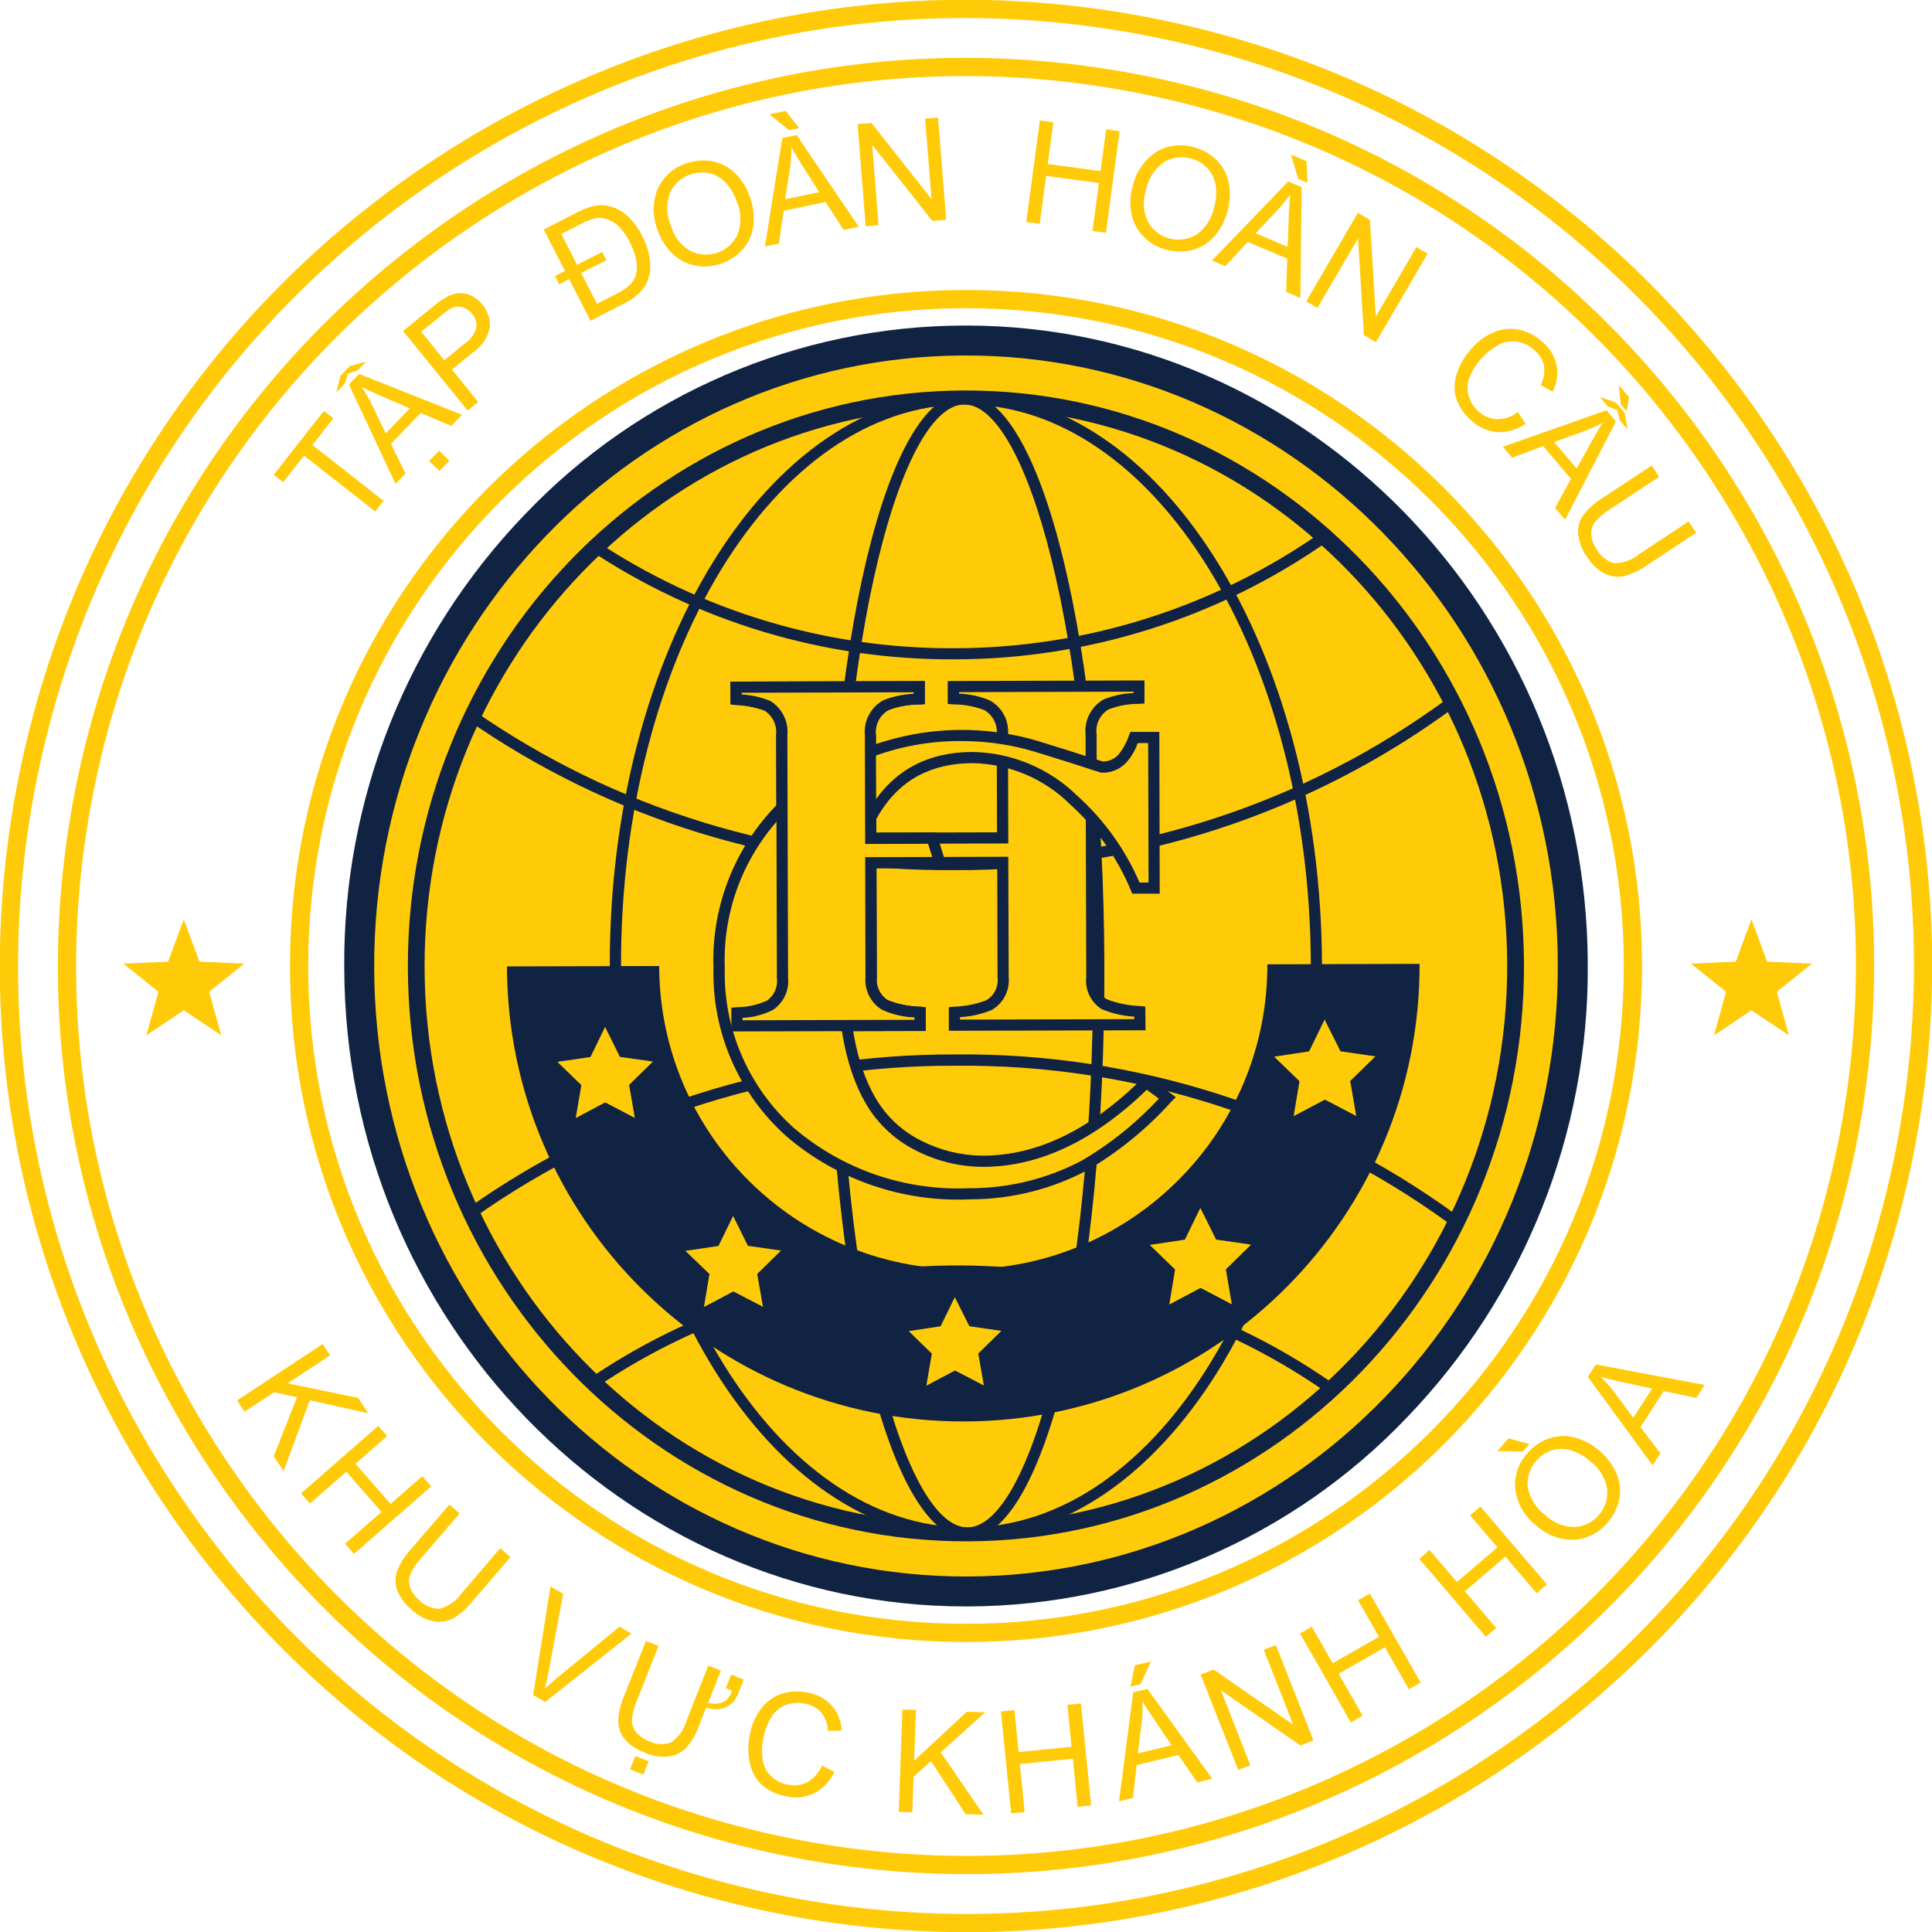
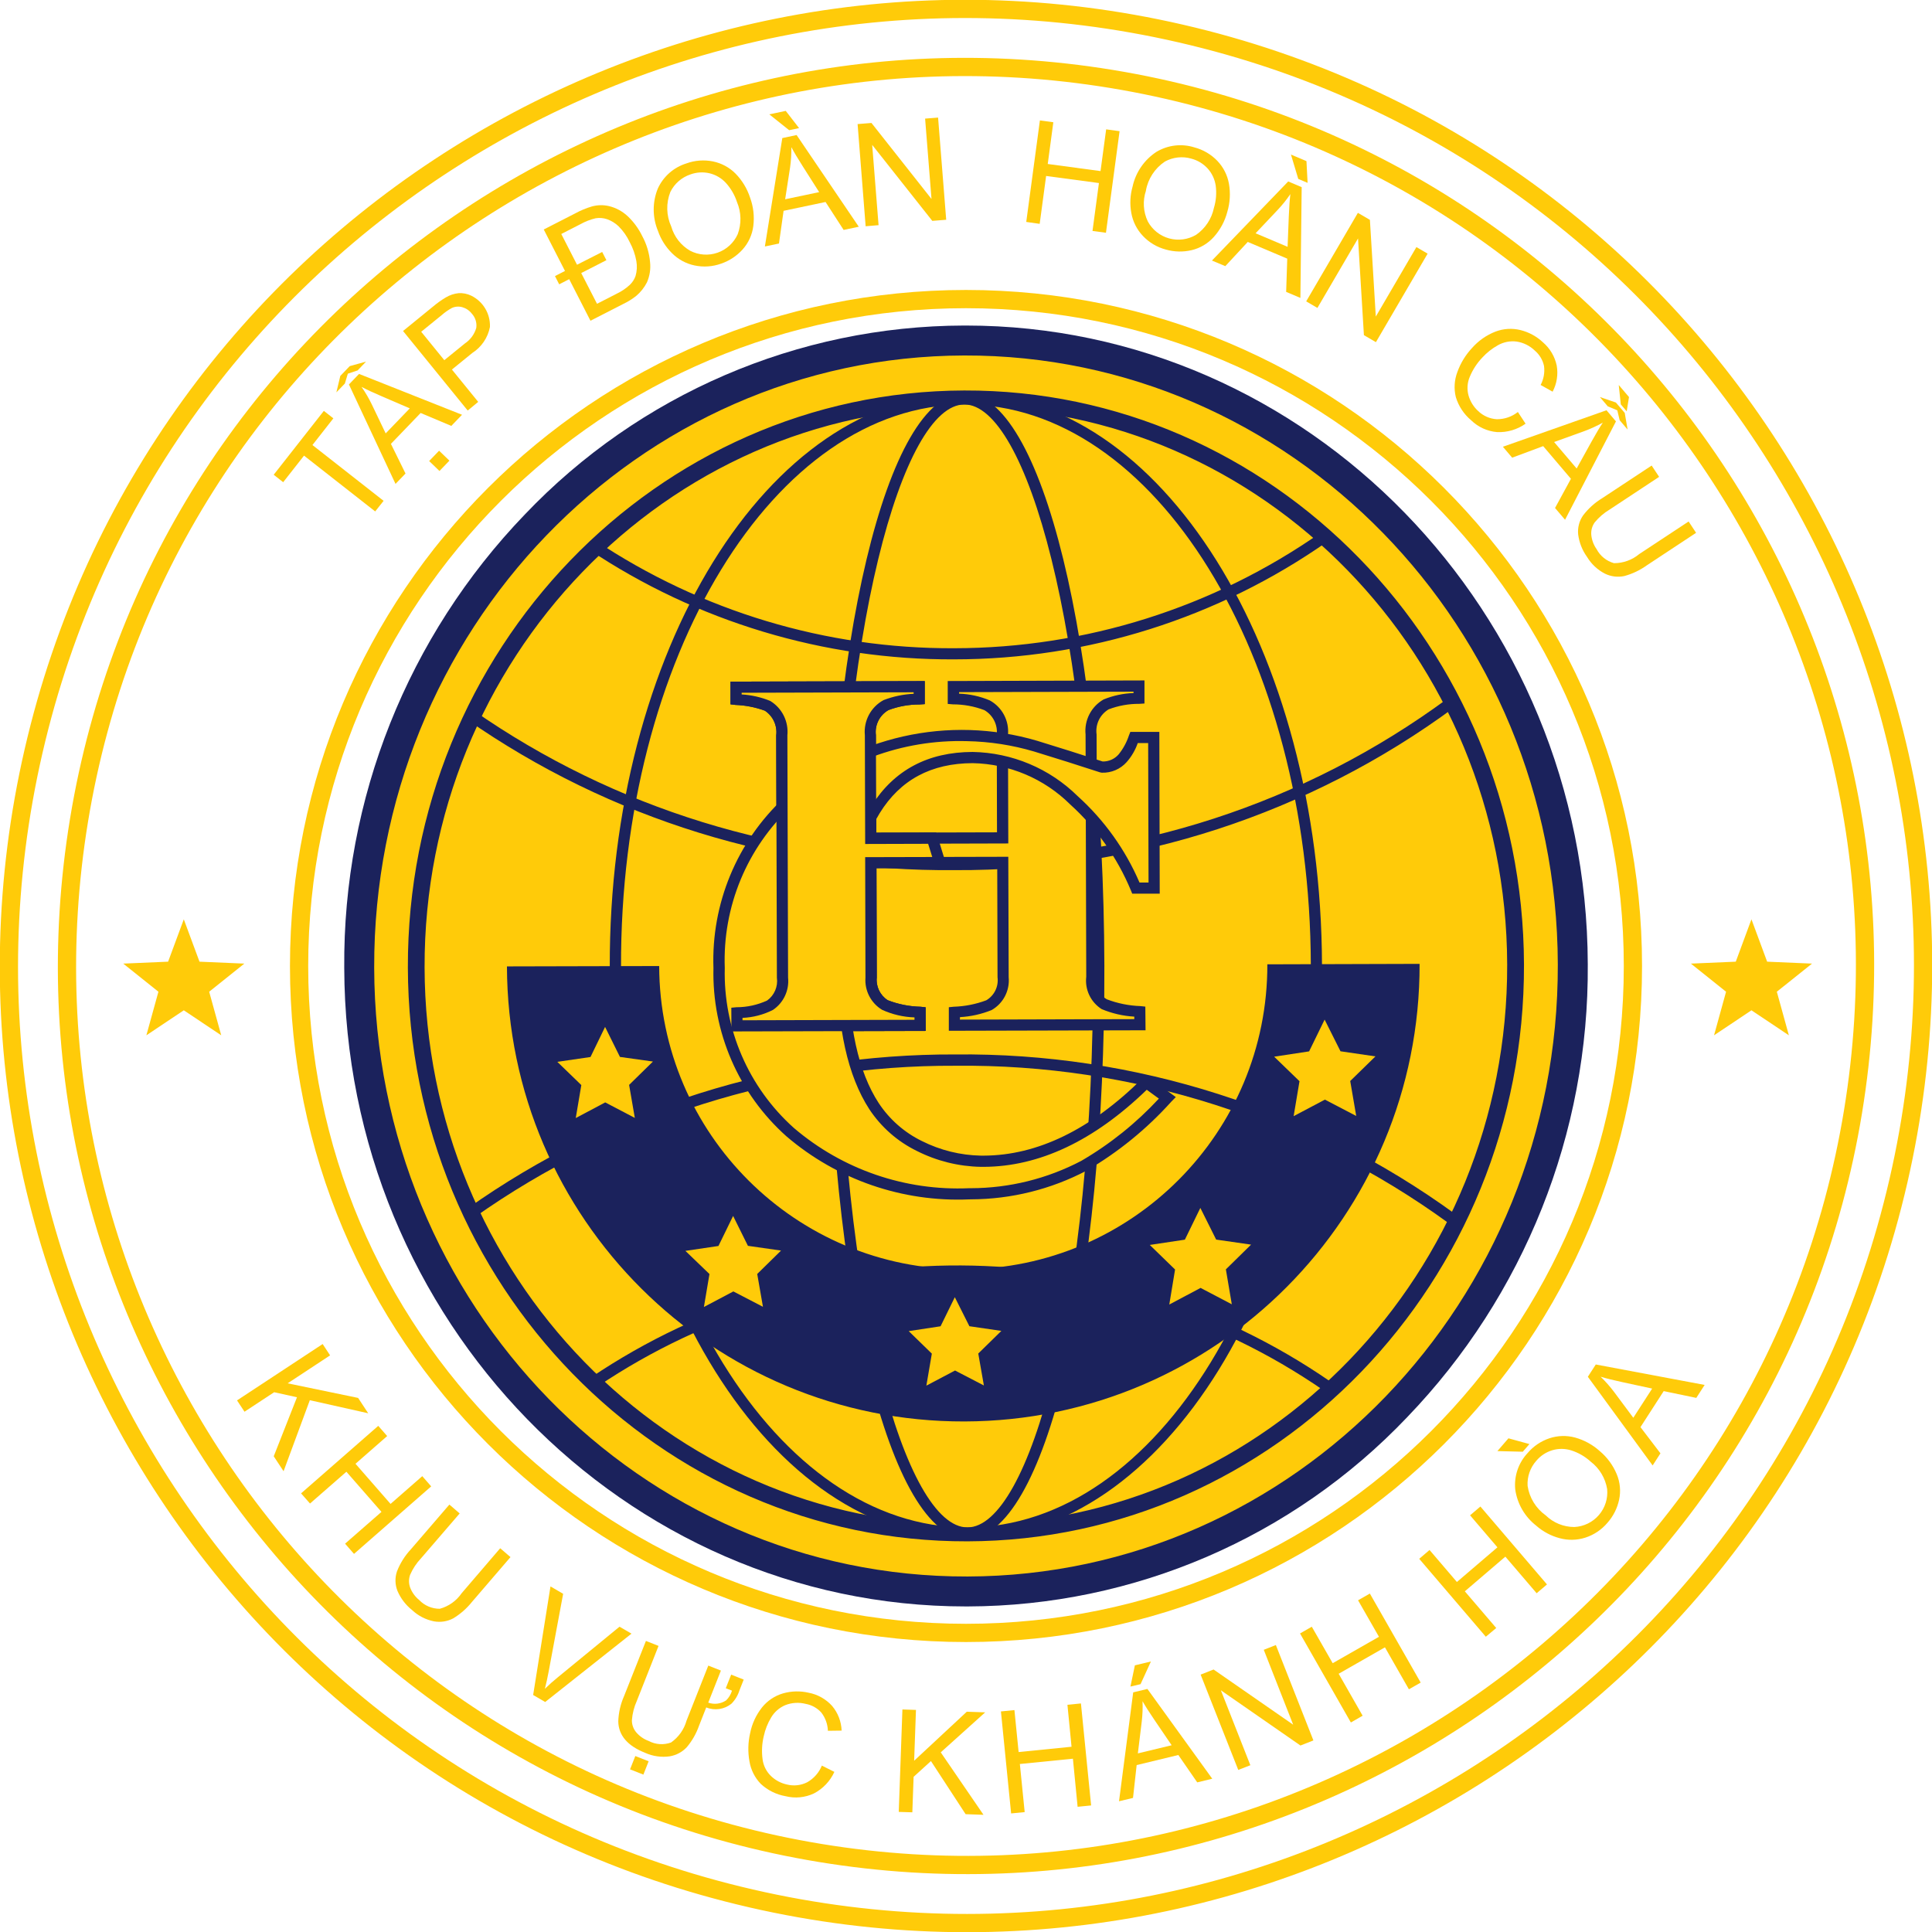
<svg xmlns="http://www.w3.org/2000/svg" viewBox="0 0 105.882 105.882">
  <defs>
    <style>
      .cls-1 {
        fill: none;
        stroke: #ffcb09;
        stroke-miterlimit: 10;
      }

      .cls-2, .cls-3 {
        fill: #ffcb09;
      }

      .cls-3, .cls-5 {
        fill-rule: evenodd;
      }

      .cls-4, .cls-5 {
-         fill: #112342;
+         fill: #1b225c;
      }
    </style>
  </defs>
  <g id="Layer_2" data-name="Layer 2">
    <g id="Layer_1-2" data-name="Layer 1">
      <g>
        <g>
          <circle class="cls-1 v1" cx="52.941" cy="52.941" r="52.441" transform="translate(-10.542 92.632) rotate(-77.015)" />
          <circle class="cls-1" cx="52.941" cy="52.941" r="49.263" transform="translate(-7.885 96.594) rotate(-80.666)" />
          <circle class="cls-1" cx="52.941" cy="52.941" r="36.55" />
        </g>
        <g>
          <path class="cls-2" d="M20.562,28.029l-3.9-3.058-1.143,1.456L15,26.018l2.748-3.5.522.409-1.147,1.463,3.9,3.058Z" />
          <path class="cls-2" d="M19.063,20.48l-.163.54-.465.483.215-.9.518-.538.893-.248L19.6,20.3Zm2.613,6.04-2.553-5.45.555-.577,5.643,2.238-.587.61-1.681-.708-1.629,1.693.8,1.625Zm-.539-2.768,1.321-1.372-1.528-.657q-.7-.3-1.116-.52a7.085,7.085,0,0,1,.563.962Zm2.948,2.06-.566-.545.545-.566.566.544Z" />
          <path class="cls-2" d="M25.632,22.5l-3.543-4.36L23.733,16.8a5.269,5.269,0,0,1,.7-.5,1.689,1.689,0,0,1,.7-.233,1.388,1.388,0,0,1,.691.136,1.831,1.831,0,0,1,1.027,1.717,2.186,2.186,0,0,1-.966,1.424l-1.118.909,1.441,1.772ZM24.35,19.739l1.127-.916a1.54,1.54,0,0,0,.625-.853.955.955,0,0,0-.241-.777,1.01,1.01,0,0,0-.519-.356.83.83,0,0,0-.573.039,3.167,3.167,0,0,0-.57.4l-1.115.906Z" />
          <path class="cls-2" d="M32.36,17.578,31.194,15.3l-.548.282-.231-.451.549-.281L29.8,12.577l1.726-.883a4.6,4.6,0,0,1,.923-.383,1.9,1.9,0,0,1,.917-.018,2.292,2.292,0,0,1,1.029.551,3.754,3.754,0,0,1,.8,1.089,3.658,3.658,0,0,1,.432,1.439,2.175,2.175,0,0,1-.17,1.1,2.4,2.4,0,0,1-.6.754,3.828,3.828,0,0,1-.7.432Zm.359-.929,1.068-.547a2.9,2.9,0,0,0,.73-.491,1.241,1.241,0,0,0,.313-.482,1.792,1.792,0,0,0,.045-.82,3.423,3.423,0,0,0-.361-1.033A3.09,3.09,0,0,0,33.9,12.4a1.769,1.769,0,0,0-.631-.387,1.3,1.3,0,0,0-.621-.052,3.222,3.222,0,0,0-.837.325l-1.05.538.863,1.685,1.378-.7.231.45-1.379.706Z" />
          <path class="cls-2" d="M36.06,12.657a3.056,3.056,0,0,1-.012-2.316,2.549,2.549,0,0,1,1.57-1.385,2.688,2.688,0,0,1,1.447-.111,2.429,2.429,0,0,1,1.241.665,3.375,3.375,0,0,1,.8,1.316,3.306,3.306,0,0,1,.179,1.557A2.361,2.361,0,0,1,40.7,13.67a2.805,2.805,0,0,1-1.174.777,2.667,2.667,0,0,1-1.465.1,2.462,2.462,0,0,1-1.238-.676A3.167,3.167,0,0,1,36.06,12.657Zm.727-.242a2.253,2.253,0,0,0,1.043,1.331,1.9,1.9,0,0,0,2.6-.911,2.386,2.386,0,0,0-.039-1.76,2.909,2.909,0,0,0-.613-1.055,1.787,1.787,0,0,0-.9-.525,1.832,1.832,0,0,0-1.039.064,1.9,1.9,0,0,0-1.1.959A2.419,2.419,0,0,0,36.787,12.415Z" />
          <path class="cls-2" d="M41.919,13.508l.955-5.941.784-.166,3.407,5.025-.83.175-.991-1.531-2.3.484-.253,1.792Zm1.874-6.487-.544.114-1.087-.868.9-.19Zm-.763,3.9,1.864-.392L44,9.123q-.409-.639-.63-1.058A7.1,7.1,0,0,1,43.3,9.177Z" />
          <path class="cls-2" d="M47.441,12.4,47,6.8l.76-.061,3.29,4.165L50.7,6.5l.711-.056.445,5.6-.762.061L47.8,7.94l.349,4.4Z" />
          <path class="cls-2" d="M56.243,12.163,56.991,6.6l.736.1-.306,2.287,2.893.389.308-2.287.736.1-.747,5.568-.737-.1.352-2.625-2.894-.388-.353,2.624Z" />
          <path class="cls-2" d="M62.069,10.23A3.052,3.052,0,0,1,63.38,8.321a2.555,2.555,0,0,1,2.08-.243,2.694,2.694,0,0,1,1.252.734,2.433,2.433,0,0,1,.639,1.254,3.358,3.358,0,0,1-.088,1.541,3.317,3.317,0,0,1-.742,1.381,2.362,2.362,0,0,1-1.216.722,2.8,2.8,0,0,1-1.407-.032,2.654,2.654,0,0,1-1.263-.749A2.45,2.45,0,0,1,62,11.668,3.164,3.164,0,0,1,62.069,10.23Zm.735.217a2.252,2.252,0,0,0,.1,1.687,1.905,1.905,0,0,0,2.652.732,2.383,2.383,0,0,0,.971-1.468,2.881,2.881,0,0,0,.1-1.216,1.778,1.778,0,0,0-.441-.946,1.834,1.834,0,0,0-.889-.54,1.905,1.905,0,0,0-1.455.158A2.428,2.428,0,0,0,62.8,10.447Z" />
          <path class="cls-2" d="M66.42,14.279,70.6,9.944l.738.313-.071,6.07-.78-.33.06-1.822-2.164-.916-1.231,1.327Zm2.391-1.494,1.755.742.065-1.661q.03-.759.087-1.229a7.066,7.066,0,0,1-.7.871Zm2.851-2.764-.512-.216-.4-1.334.85.36Z" />
          <path class="cls-2" d="M71.585,16.516l2.833-4.851.659.385.323,5.3,2.225-3.809.615.36-2.834,4.851-.658-.385-.322-5.3L72.2,16.876Z" />
          <path class="cls-2" d="M83.186,22.579l.422.641a2.506,2.506,0,0,1-1.564.461,2.316,2.316,0,0,1-1.42-.649,2.663,2.663,0,0,1-.839-1.271,2.31,2.31,0,0,1,.086-1.375,3.806,3.806,0,0,1,.8-1.311,3.312,3.312,0,0,1,1.282-.9,2.306,2.306,0,0,1,1.374-.086,2.773,2.773,0,0,1,1.233.671,2.306,2.306,0,0,1,.755,1.274,2.234,2.234,0,0,1-.225,1.432l-.657-.368a1.737,1.737,0,0,0,.186-1.042,1.516,1.516,0,0,0-.5-.838,1.827,1.827,0,0,0-1.008-.5,1.647,1.647,0,0,0-1.014.2,3.385,3.385,0,0,0-.859.677,3.432,3.432,0,0,0-.691,1.063,1.554,1.554,0,0,0-.062,1.028,1.834,1.834,0,0,0,.524.84,1.605,1.605,0,0,0,1.024.449A1.837,1.837,0,0,0,83.186,22.579Z" />
          <path class="cls-2" d="M82.365,24.484l5.678-2,.518.61-2.789,5.391-.549-.645.871-1.6-1.521-1.79-1.7.633Zm2.807-.259,1.235,1.451.806-1.456q.366-.663.628-1.058a7.226,7.226,0,0,1-1.013.465Zm3.463-1.738-.52-.216-.435-.511.878.3.484.569.158.913-.435-.512Zm.515.055-.323-.38L88.714,21.1l.562.66Z" />
          <path class="cls-2" d="M92.544,28.58l.409.621-2.709,1.788a3.833,3.833,0,0,1-1.228.582,1.639,1.639,0,0,1-1.057-.131,2.455,2.455,0,0,1-.985-.923,2.693,2.693,0,0,1-.484-1.228,1.554,1.554,0,0,1,.263-1.032,3.74,3.74,0,0,1,1.056-.955l2.709-1.788.409.62-2.705,1.787a3.166,3.166,0,0,0-.825.708,1.027,1.027,0,0,0-.188.684,1.619,1.619,0,0,0,.29.78,1.549,1.549,0,0,0,.954.771,2.142,2.142,0,0,0,1.385-.5Z" />
        </g>
        <g>
          <path class="cls-2" d="M12.99,76.748l4.693-3.089.408.621-2.327,1.532,3.862.8.554.842-3.2-.717-1.439,3.893-.539-.819,1.274-3.235L15.025,76.3,13.4,77.369Z" />
          <path class="cls-2" d="M16.5,81.843l4.23-3.7.489.559-1.736,1.519,1.921,2.2L23.142,80.9l.489.56-4.23,3.7-.489-.56,1.994-1.742-1.922-2.2L16.99,82.4Z" />
          <path class="cls-2" d="M27.413,84.851l.564.485L25.859,87.8a3.873,3.873,0,0,1-1.023.895,1.642,1.642,0,0,1-1.053.162,2.455,2.455,0,0,1-1.2-.619,2.7,2.7,0,0,1-.8-1.049,1.555,1.555,0,0,1-.029-1.065,3.768,3.768,0,0,1,.756-1.207l2.118-2.46.564.486L23.076,85.4a3.154,3.154,0,0,0-.6.906,1.035,1.035,0,0,0,.006.711,1.635,1.635,0,0,0,.491.671,1.553,1.553,0,0,0,1.129.48,2.136,2.136,0,0,0,1.2-.855Z" />
          <path class="cls-2" d="M29.219,92.893l.95-5.95.694.405-.794,4.261q-.095.513-.208.944.343-.333.725-.643l3.366-2.76.656.381-4.73,3.746Z" />
          <path class="cls-2" d="M39.776,92.523l.295-.746.687.272-.232.589a1.791,1.791,0,0,1-.437.729,1.369,1.369,0,0,1-1.384.207l-.394,1a3.747,3.747,0,0,1-.673,1.181,1.652,1.652,0,0,1-.938.5,2.444,2.444,0,0,1-1.338-.19q-1.458-.578-1.478-1.726a3.742,3.742,0,0,1,.318-1.387L35.4,89.93l.691.273L34.9,93.218a3.169,3.169,0,0,0-.269,1.056,1.009,1.009,0,0,0,.236.664,1.629,1.629,0,0,0,.685.475,1.508,1.508,0,0,0,1.224.083,2.183,2.183,0,0,0,.85-1.2l1.192-3.015.691.274-.694,1.757a1.1,1.1,0,0,0,.98-.124,1.233,1.233,0,0,0,.321-.533Zm-5.247,4.445.289-.73.73.288-.288.73Z" />
          <path class="cls-2" d="M45.042,96.763l.685.344a2.5,2.5,0,0,1-1.122,1.182,2.318,2.318,0,0,1-1.554.15,2.677,2.677,0,0,1-1.363-.68,2.318,2.318,0,0,1-.615-1.233,3.828,3.828,0,0,1,.036-1.535,3.309,3.309,0,0,1,.657-1.422,2.3,2.3,0,0,1,1.146-.764,2.8,2.8,0,0,1,1.4-.037,2.313,2.313,0,0,1,1.292.725,2.233,2.233,0,0,1,.521,1.352l-.752.01a1.748,1.748,0,0,0-.361-1,1.514,1.514,0,0,0-.853-.474,1.821,1.821,0,0,0-1.124.069,1.644,1.644,0,0,0-.777.683,3.343,3.343,0,0,0-.4,1.014,3.433,3.433,0,0,0-.066,1.267,1.552,1.552,0,0,0,.462.921,1.814,1.814,0,0,0,.874.464,1.6,1.6,0,0,0,1.11-.123A1.851,1.851,0,0,0,45.042,96.763Z" />
          <path class="cls-2" d="M49.256,99.3l.2-5.614.743.025-.1,2.785,2.886-2.687,1.007.035-2.435,2.192L53.9,99.459l-.98-.034-1.9-2.911-.95.863L50,99.323Z" />
          <path class="cls-2" d="M55.414,99.384l-.559-5.59.74-.074.23,2.3,2.9-.291L58.5,93.43l.74-.074.558,5.59-.74.074L58.8,96.385l-2.907.29.264,2.636Z" />
          <path class="cls-2" d="M61.327,98.717l.777-5.968.779-.188,3.554,4.921-.823.2-1.036-1.5-2.284.552-.2,1.8Zm.626-6.286.243-1.163.88-.212L62.507,92.3Zm.407,3.662,1.852-.446-.935-1.375q-.428-.627-.661-1.039a7.079,7.079,0,0,1-.043,1.114Z" />
          <path class="cls-2" d="M67.862,97,65.8,91.776l.71-.28,4.362,3.025L69.26,90.416l.663-.261,2.057,5.228-.709.279-4.362-3.027,1.616,4.107Z" />
          <path class="cls-2" d="M74.033,94.4l-2.786-4.879.645-.37,1.145,2,2.536-1.448-1.145-2,.646-.369,2.786,4.879-.646.368-1.313-2.3-2.536,1.448,1.313,2.3Z" />
          <path class="cls-2" d="M81.429,89.7l-3.649-4.27.565-.484,1.5,1.754,2.221-1.9-1.5-1.754.566-.482,3.649,4.27-.566.483L82.5,85.311l-2.221,1.9L82,89.222Z" />
          <path class="cls-2" d="M83.819,79.141l-.364.42-1.391-.035.606-.7Zm.383,4.48a3.052,3.052,0,0,1-1.161-2,2.554,2.554,0,0,1,.674-1.982,2.689,2.689,0,0,1,1.2-.815,2.433,2.433,0,0,1,1.407-.04,3.359,3.359,0,0,1,1.353.743,3.314,3.314,0,0,1,.928,1.262,2.349,2.349,0,0,1,.13,1.409A2.781,2.781,0,0,1,88.1,83.45a2.649,2.649,0,0,1-1.219.82,2.473,2.473,0,0,1-1.411.028A3.162,3.162,0,0,1,84.2,83.621Zm.511-.571a2.252,2.252,0,0,0,1.566.637,1.9,1.9,0,0,0,1.8-2.08,2.384,2.384,0,0,0-.908-1.508,2.866,2.866,0,0,0-1.056-.61,1.771,1.771,0,0,0-1.044-.009,1.833,1.833,0,0,0-.87.572,1.9,1.9,0,0,0-.482,1.381A2.429,2.429,0,0,0,84.713,83.05Z" />
          <path class="cls-2" d="M90.572,80.313l-3.551-4.86.435-.673L93.422,75.9l-.458.711-1.786-.372-1.273,1.974L91,79.649ZM89.512,77.7l1.033-1.6-1.625-.351q-.743-.159-1.2-.3a7.153,7.153,0,0,1,.739.836Z" />
        </g>
        <polygon class="cls-2" points="10.073 50.382 10.933 52.704 13.391 52.81 11.464 54.351 12.124 56.739 10.073 55.369 8.022 56.739 8.682 54.351 6.754 52.81 9.213 52.704 10.073 50.382" />
        <polygon class="cls-2" points="95.987 50.382 96.847 52.704 99.306 52.81 97.378 54.351 98.038 56.739 95.987 55.369 93.937 56.739 94.596 54.351 92.669 52.81 95.128 52.704 95.987 50.382" />
      </g>
      <g>
        <g>
          <path class="cls-3" d="M52.839,19.482c-17.9.046-32.383,15.065-32.332,33.549S35.116,86.449,53.03,86.4s32.395-15.07,32.345-33.55S70.757,19.429,52.839,19.482Z" />
          <path class="cls-4" d="M52.938,88.04c-18.737,0-34.023-15.7-34.072-35.005A35.421,35.421,0,0,1,28.759,28.2,33.336,33.336,0,0,1,52.835,17.841h.1c18.74,0,34.028,15.7,34.082,35a35.418,35.418,0,0,1-9.9,24.83A33.363,33.363,0,0,1,53.034,88.04Zm0-66.918h-.089a30.081,30.081,0,0,0-21.724,9.359,32.154,32.154,0,0,0-8.974,22.545c.043,17.5,13.858,31.733,30.791,31.733h.087A30.105,30.105,0,0,0,74.758,75.4a32.145,32.145,0,0,0,8.977-22.543C83.687,35.357,69.87,21.122,52.934,21.122Z" />
        </g>
        <g>
          <path class="cls-3" d="M85.375,52.849c.05,18.48-14.432,33.5-32.345,33.55S20.553,71.507,20.507,53.031s14.428-33.5,32.332-33.549S85.324,34.37,85.375,52.849Z" />
          <path class="cls-3" d="M83.06,52.858c.047,17.166-13.406,31.107-30.038,31.157S22.86,70.189,22.809,53.025s13.4-31.114,30.04-31.16S83.005,35.69,83.06,52.858Z" />
          <path class="cls-4" d="M53.022,84.472c-16.863.047-30.622-14.06-30.669-31.445S35.983,21.45,52.844,21.4s30.622,14.06,30.677,31.454S69.887,84.424,53.022,84.472Zm-.173-62.151c-16.355.046-29.621,13.819-29.58,30.7S36.659,83.6,53.022,83.555,82.646,69.741,82.6,52.86,69.207,22.277,52.849,22.321Z" />
          <path class="cls-3" d="M72.148,52.887c.041,17.162-8.514,31.1-19.126,31.128S33.772,70.156,33.727,53,42.235,21.89,52.849,21.865,72.1,35.722,72.148,52.887Z" />
          <path class="cls-4" d="M53.022,84.318C42.26,84.35,33.464,70.3,33.418,53s8.661-31.411,19.431-31.441S72.4,35.583,72.451,52.887,63.778,84.287,53.022,84.318Zm-.173-62.151C42.426,22.2,33.984,36.026,34.035,53s8.555,30.74,18.987,30.711S71.885,69.855,71.839,52.887,63.275,22.141,52.849,22.167Z" />
          <path class="cls-4" d="M53.022,84.318c-4.25.016-7.622-13.76-7.669-31.356s3.241-31.393,7.5-31.406,7.625,13.765,7.671,31.365S57.272,84.308,53.022,84.318Zm-.173-62.151c-3.364.01-6.934,12.387-6.888,30.792s3.693,30.759,7.061,30.749,6.937-12.38,6.886-30.787S56.215,22.158,52.849,22.167Z" />
          <path class="cls-4" d="M52.291,36.136a35.72,35.72,0,0,1-20.023-6.025l.334-.506a35.133,35.133,0,0,0,19.689,5.921,35.123,35.123,0,0,0,20.118-6.352l.347.5A35.678,35.678,0,0,1,52.291,36.136Z" />
          <path class="cls-4" d="M52.324,47.687a46.021,46.021,0,0,1-26.747-8.264l.354-.5a45.4,45.4,0,0,0,26.393,8.148A45.127,45.127,0,0,0,79.33,38.287l.362.488A45.718,45.718,0,0,1,52.324,47.687Z" />
          <path class="cls-4" d="M72.54,76.2a35.34,35.34,0,0,0-39.8-.207l-.347-.507a35.965,35.965,0,0,1,40.491.212Z" />
          <path class="cls-4" d="M79.405,67.045a45.129,45.129,0,0,0-27.047-8.637,45.346,45.346,0,0,0-26.346,8.3l-.359-.5a46,46,0,0,1,26.7-8.42,45.785,45.785,0,0,1,27.419,8.762Z" />
          <path class="cls-5" d="M69.456,52.849a16.665,16.665,0,0,1-33.33.094l-8.343.02A25.007,25.007,0,1,0,77.8,52.824Z" />
          <polygon class="cls-3" points="33.161 56.28 33.976 57.924 35.784 58.177 34.478 59.457 34.791 61.266 33.169 60.416 31.554 61.274 31.859 59.466 30.545 58.194 32.362 57.928 33.161 56.28" />
          <polygon class="cls-3" points="40.178 66.639 40.989 68.277 42.805 68.537 41.499 69.819 41.813 71.618 40.191 70.776 38.577 71.629 38.882 69.823 37.563 68.553 39.374 68.285 40.178 66.639" />
          <polygon class="cls-3" points="52.328 71.093 53.127 72.683 54.879 72.939 53.613 74.179 53.921 75.93 52.341 75.11 50.769 75.939 51.069 74.185 49.802 72.951 51.547 72.686 52.328 71.093" />
          <polygon class="cls-3" points="65.784 66.2 66.651 67.935 68.564 68.211 67.183 69.567 67.508 71.481 65.797 70.583 64.082 71.494 64.399 69.575 63.013 68.228 64.936 67.939 65.784 66.2" />
          <polygon class="cls-3" points="72.595 55.879 73.465 57.615 75.38 57.895 73.998 59.244 74.327 61.16 72.611 60.264 70.897 61.17 71.218 59.255 69.829 57.911 71.745 57.62 72.595 55.879" />
          <path class="cls-3" d="M62.472,55.443v.719l-10.17.025v-.714a6.192,6.192,0,0,0,1.9-.389,1.585,1.585,0,0,0,.774-1.533l-.022-6.3-7.228.019.016,6.3a1.609,1.609,0,0,0,.752,1.5,5.786,5.786,0,0,0,1.939.4v.713l-10.042.028v-.712a4.5,4.5,0,0,0,1.816-.418,1.615,1.615,0,0,0,.681-1.513L42.847,40.3a1.7,1.7,0,0,0-.782-1.618,5.559,5.559,0,0,0-1.726-.353v-.67l10.037-.029v.67a5.347,5.347,0,0,0-1.813.335,1.667,1.667,0,0,0-.856,1.648l.017,5.657,7.228-.019-.012-5.655A1.674,1.674,0,0,0,54.1,38.65a5.256,5.256,0,0,0-1.843-.355v-.668L62.418,37.6l0,.667a5.1,5.1,0,0,0-1.786.336,1.67,1.67,0,0,0-.833,1.652L59.84,53.53a1.561,1.561,0,0,0,.685,1.508A6.133,6.133,0,0,0,62.472,55.443Z" />
          <path class="cls-4" d="M62.781,56.464,52,56.491,52,55.2l.271-.027a5.562,5.562,0,0,0,1.782-.353,1.275,1.275,0,0,0,.616-1.265l-.016-5.989-6.616.017.017,5.991a1.319,1.319,0,0,0,.6,1.243,5.343,5.343,0,0,0,1.8.358l.278.03,0,1.295-10.651.027-.005-1.3.279-.026a4.03,4.03,0,0,0,1.681-.367,1.318,1.318,0,0,0,.537-1.253L42.54,40.3a1.414,1.414,0,0,0-.622-1.352,5.265,5.265,0,0,0-1.613-.315l-.27-.032V37.357l10.646-.03,0,1.262-.291.019a4.806,4.806,0,0,0-1.694.306,1.379,1.379,0,0,0-.693,1.371l.021,5.348,6.616-.018-.013-5.347a1.388,1.388,0,0,0-.676-1.348,4.843,4.843,0,0,0-1.728-.318l-.283-.024V37.323l10.782-.032,0,1.264-.288.019a4.633,4.633,0,0,0-1.673.3,1.379,1.379,0,0,0-.663,1.377l.042,13.277c0,.64.169,1.048.524,1.24a5.72,5.72,0,0,0,1.835.37l.27.029Zm-10.173-.585,9.556-.026v-.137a5.418,5.418,0,0,1-1.788-.412,1.845,1.845,0,0,1-.845-1.774l-.037-13.275a1.981,1.981,0,0,1,.988-1.922,4.769,4.769,0,0,1,1.64-.351v-.076l-9.561.026v.084a4.71,4.71,0,0,1,1.681.368,1.942,1.942,0,0,1,1,1.882l.017,5.959-7.841.022-.017-5.96a1.975,1.975,0,0,1,1.022-1.924,5.249,5.249,0,0,1,1.652-.347V37.94l-9.426.026v.092a4.973,4.973,0,0,1,1.564.355,1.979,1.979,0,0,1,.942,1.884l.038,13.279a1.9,1.9,0,0,1-.829,1.772,4.077,4.077,0,0,1-1.668.436v.129l9.425-.026v-.131a4.624,4.624,0,0,1-1.778-.417,1.9,1.9,0,0,1-.909-1.765l-.016-6.6,7.841-.019.021,6.6a1.87,1.87,0,0,1-.933,1.8,5.379,5.379,0,0,1-1.736.388Z" />
          <path class="cls-3" d="M62.815,59.322l1.156.85a19.047,19.047,0,0,1-4.566,3.717,13.3,13.3,0,0,1-6.189,1.536,14.1,14.1,0,0,1-9.911-3.378,11.628,11.628,0,0,1-3.892-8.995,11.755,11.755,0,0,1,3.761-9.1,13.96,13.96,0,0,1,9.818-3.642,14.173,14.173,0,0,1,3.769.585c1.208.37,2.42.753,3.624,1.143a1.429,1.429,0,0,0,1.149-.493,3.72,3.72,0,0,0,.617-1.125l1.082,0,.017,8.255h-1a13.367,13.367,0,0,0-3.4-4.812,8.054,8.054,0,0,0-5.544-2.342q-7.071.022-7.119,11.362-.024,5.076,1.717,7.744A6.224,6.224,0,0,0,50.389,62.8a7.643,7.643,0,0,0,3.368.836Q58.409,63.7,62.815,59.322Z" />
          <path class="cls-4" d="M53.111,65.731A14.439,14.439,0,0,1,43.1,62.275a11.985,11.985,0,0,1-4-9.223,12.157,12.157,0,0,1,3.862-9.322A14.609,14.609,0,0,1,56.845,40.6c1.2.368,2.39.742,3.586,1.133a1.134,1.134,0,0,0,.875-.389,3.314,3.314,0,0,0,.566-1.043l.076-.19,1.589,0,.021,8.865-1.508,0-.076-.188a13.18,13.18,0,0,0-3.321-4.7,7.792,7.792,0,0,0-5.345-2.264c-4.55.012-6.78,3.627-6.814,11.056-.013,3.31.545,5.861,1.664,7.575a5.973,5.973,0,0,0,2.366,2.079,7.524,7.524,0,0,0,3.236.8h.145c2.945-.007,5.875-1.432,8.7-4.229l.186-.186,1.648,1.206-.246.251a19.351,19.351,0,0,1-4.642,3.779,13.719,13.719,0,0,1-6.333,1.574Zm-.119-25.113a13.674,13.674,0,0,0-9.6,3.558,11.524,11.524,0,0,0-3.671,8.87,11.383,11.383,0,0,0,3.789,8.773,13.844,13.844,0,0,0,9.6,3.3h.1a13.076,13.076,0,0,0,6.051-1.5,18.469,18.469,0,0,0,4.25-3.41l-.664-.485c-2.885,2.794-5.894,4.216-8.939,4.224h-.152a8.1,8.1,0,0,1-3.507-.87,6.584,6.584,0,0,1-2.608-2.29c-1.178-1.817-1.773-4.478-1.752-7.909.025-7.731,2.522-11.657,7.414-11.669a8.411,8.411,0,0,1,5.758,2.421,13.615,13.615,0,0,1,3.389,4.736h.495l-.021-7.642h-.571a3.119,3.119,0,0,1-.609,1.043,1.738,1.738,0,0,1-1.36.579l-.092-.017q-1.807-.59-3.617-1.143A13.9,13.9,0,0,0,52.992,40.618Z" />
          <path class="cls-3" d="M51.1,45.93l-3.371.012-.017-5.657a1.667,1.667,0,0,1,.856-1.648,5.347,5.347,0,0,1,1.813-.335v-.67l-10.037.029v.67a5.559,5.559,0,0,1,1.726.353,1.7,1.7,0,0,1,.782,1.618l.039,13.274a1.615,1.615,0,0,1-.681,1.513,4.5,4.5,0,0,1-1.816.418v.712l10.042-.028v-.713a5.786,5.786,0,0,1-1.939-.4,1.609,1.609,0,0,1-.752-1.5l-.016-6.3,3.785-.011Z" />
          <path class="cls-4" d="M50.736,56.5l-10.651.027-.005-1.3.279-.026a4.03,4.03,0,0,0,1.681-.367,1.318,1.318,0,0,0,.537-1.253L42.54,40.3a1.414,1.414,0,0,0-.622-1.352,5.265,5.265,0,0,0-1.613-.315l-.27-.032V37.357l10.646-.03,0,1.262-.291.019a4.806,4.806,0,0,0-1.694.306,1.379,1.379,0,0,0-.693,1.371l.021,5.348,3.291-.008.6,1.943-3.883.013.017,5.991a1.319,1.319,0,0,0,.6,1.243,5.343,5.343,0,0,0,1.8.358l.278.03Zm-10.043-.585,9.425-.026v-.131a4.624,4.624,0,0,1-1.778-.417,1.9,1.9,0,0,1-.909-1.765l-.016-6.6,3.676-.009-.225-.723-3.451.01-.017-5.96a1.975,1.975,0,0,1,1.022-1.924,5.249,5.249,0,0,1,1.652-.347V37.94l-9.426.026v.092a4.888,4.888,0,0,1,1.564.355,1.979,1.979,0,0,1,.942,1.884l.038,13.279a1.9,1.9,0,0,1-.829,1.772,4.077,4.077,0,0,1-1.668.436Z" />
        </g>
      </g>
    </g>
  </g>
</svg>
